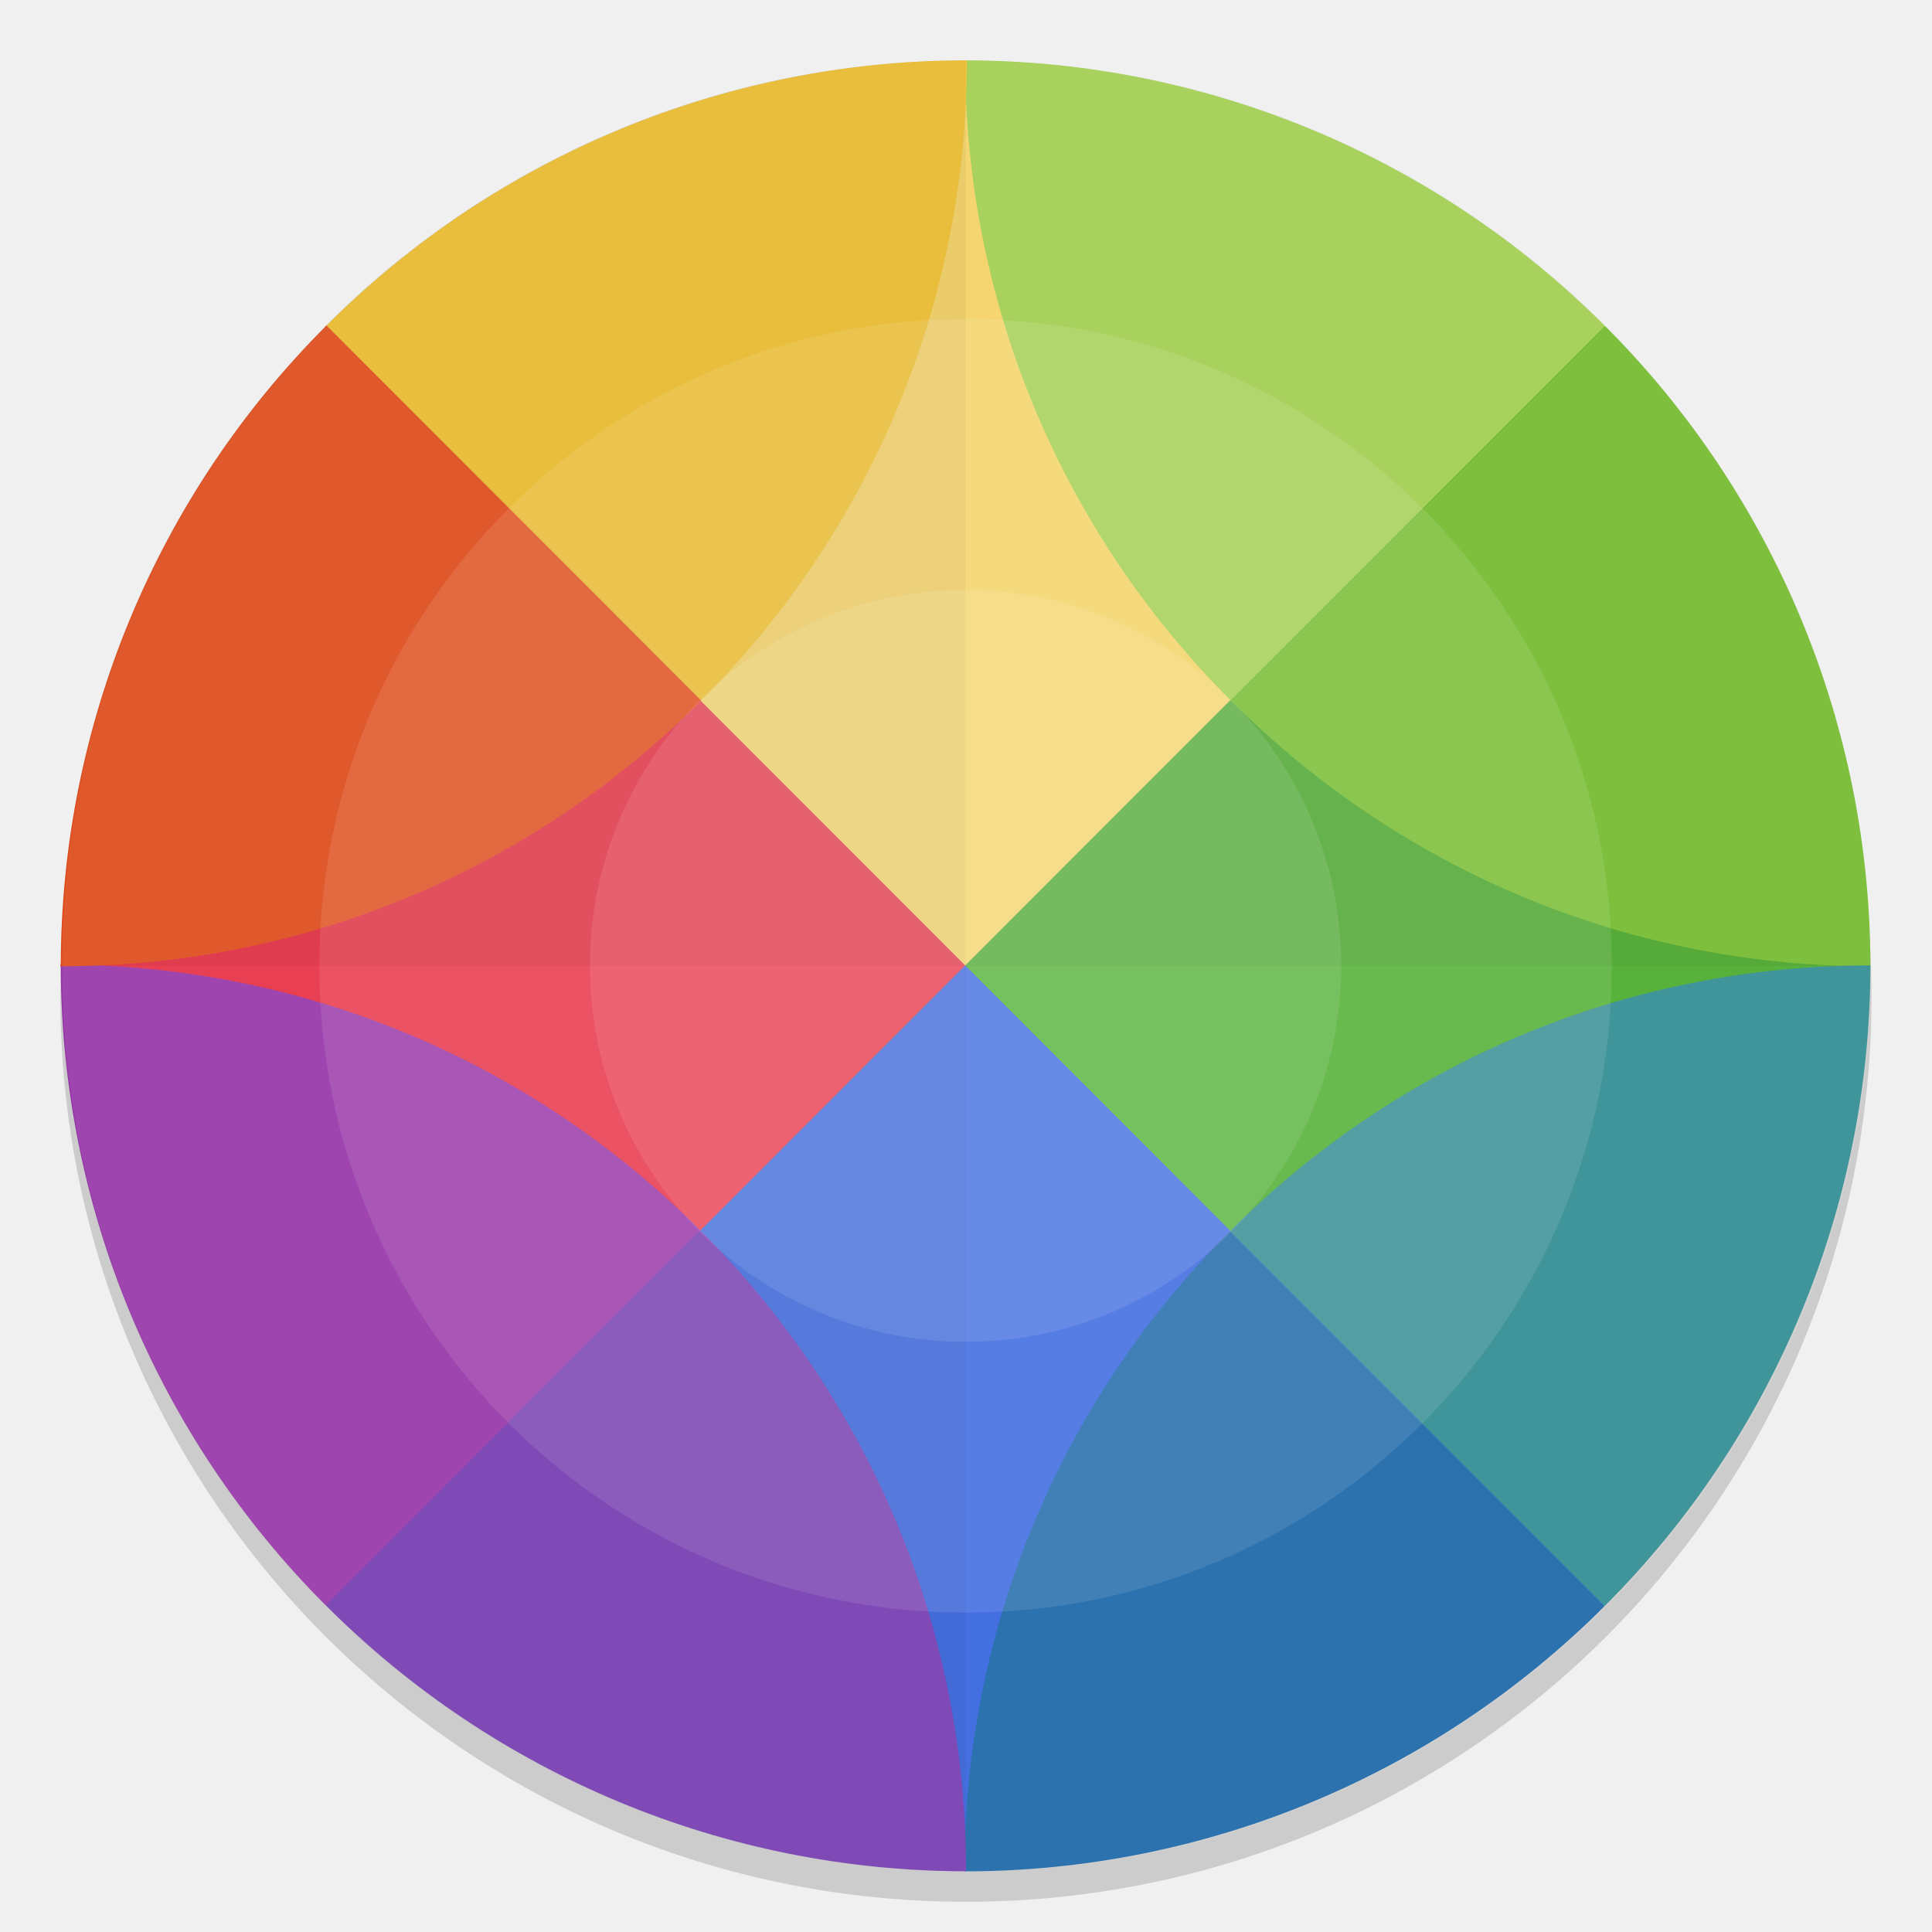
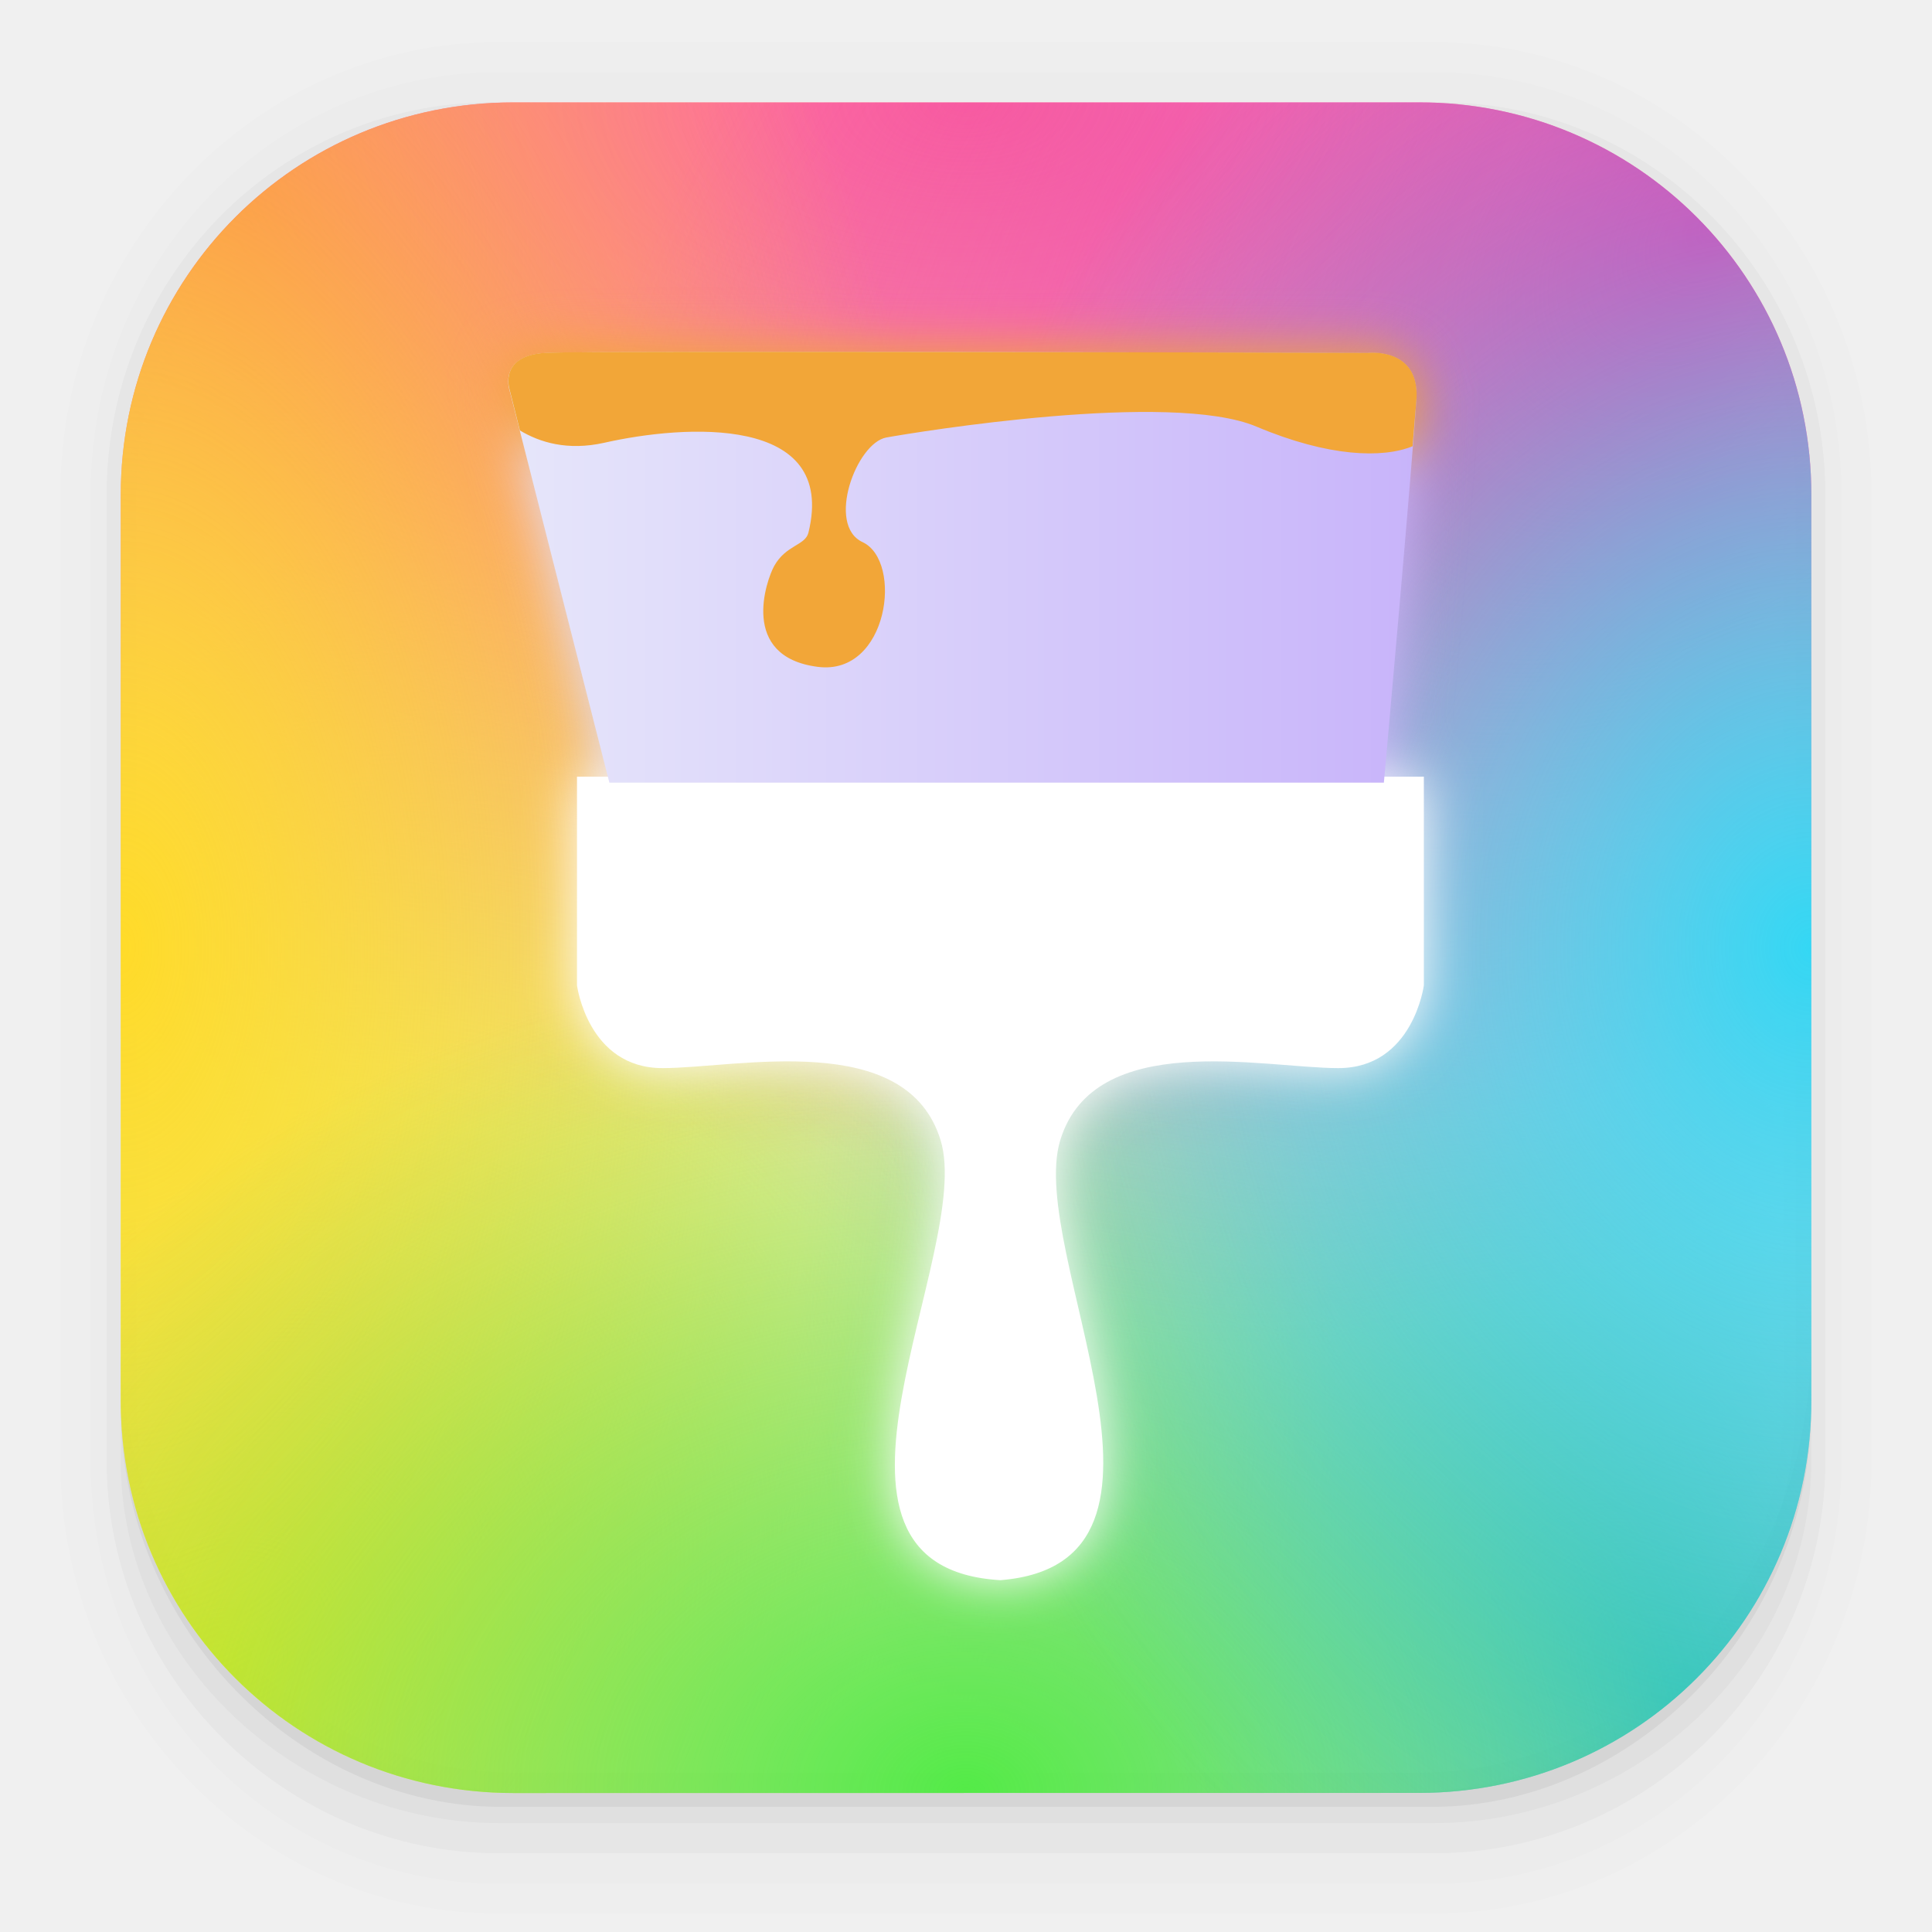
- <svg xmlns="http://www.w3.org/2000/svg" width="64" height="64" version="1.1" viewBox="0 0 16.933 16.933">
-   <defs>
+ <svg xmlns="http://www.w3.org/2000/svg" xmlns:xlink="http://www.w3.org/1999/xlink" width="64" height="64" version="1.1" viewBox="0 0 16.933 16.933" id="svg53">
+   <defs id="defs5">
    <clipPath id="a">
-       <path d="m188.97 44c72.649 0 83.031 10.357 83.031 82.938v58.125c0 72.581-10.383 82.938-83.031 82.938h-73.938c-72.649 0-83.031-10.357-83.031-82.938v-58.125c0-72.581 10.383-82.938 83.031-82.938z" fill="#8c59d9" />
+       <path d="m188.97 44c72.649 0 83.031 10.357 83.031 82.938v58.125c0 72.581-10.383 82.938-83.031 82.938h-73.938c-72.649 0-83.031-10.357-83.031-82.938v-58.125c0-72.581 10.383-82.938 83.031-82.938z" fill="#8c59d9" id="path2" />
    </clipPath>
+     <linearGradient gradientUnits="userSpaceOnUse" gradientTransform="matrix(1.0799,0,0,1.0799,-1.054245,-1.185925)" y2="15.61" y1="7.673" x2="11.377" x1="11.377" id="linearGradient1065">
+       <stop id="stop882" offset="0" stop-color="#fff" />
+       <stop id="stop884" offset="1" stop-color="#dff1ed" />
+     </linearGradient>
+     <linearGradient gradientUnits="userSpaceOnUse" gradientTransform="translate(3.415155,3.240075)" y2="10.583" y1="16.404" x2="11.641" x1="11.641" id="linearGradient903">
+       <stop id="stop887" offset="0" stop-color="#030707" />
+       <stop id="stop889" offset="1" stop-color="#283e48" />
+     </linearGradient>
+     <radialGradient gradientUnits="userSpaceOnUse" gradientTransform="matrix(1.3274,-6.5371e-8,7.7171e-8,0.99996,-2.801445,14.65537)" r="7.409" cy="1.058" cx="8.466" id="radialGradient949-3">
+       <stop id="stop892" offset="0" stop-color="#53eb47" />
+       <stop id="stop894" offset="1" stop-opacity="0" stop-color="#72cb6b" />
+     </radialGradient>
+     <radialGradient gradientUnits="userSpaceOnUse" gradientTransform="matrix(6.5371e-8,1.7918,-0.99996,1.0417e-7,2.087155,-6.864925)" r="7.409" cy="1.058" cx="8.466" id="radialGradient959-6">
+       <stop id="stop897" offset="0" stop-color="#ffdb29" />
+       <stop id="stop899" offset="1" stop-opacity="0" stop-color="#f9da3e" />
+     </radialGradient>
+     <radialGradient gradientUnits="userSpaceOnUse" gradientTransform="matrix(-0.68685,-0.77843,1.2142,-1.0714,16.32355,3.397675)" r="7.409" cy="-3.8191e-5" cx="1.852" id="radialGradient907-7">
+       <stop id="stop902" offset="0" stop-color="#ff29b0" />
+       <stop id="stop904" offset="1" stop-opacity="0" stop-color="#d462aa" />
+     </radialGradient>
+     <radialGradient gradientUnits="userSpaceOnUse" gradientTransform="matrix(-2.1991,8.1711e-8,-1.2786e-7,-1.2499,27.05655,2.220575)" r="7.409" cy="1.058" cx="8.466" id="radialGradient901-5">
+       <stop id="stop907" offset="0" stop-color="#ff5c9e" />
+       <stop id="stop909" offset="1" stop-opacity="0" stop-color="#f566a0" />
+     </radialGradient>
+     <radialGradient gradientUnits="userSpaceOnUse" gradientTransform="matrix(0.83599,0.80811,-1.0357,1.0714,0.2741754,13.15938)" r="7.409" cy="-3.8191e-5" cx="1.852" id="radialGradient979-3">
+       <stop id="stop912" offset="0" stop-color="#dcff00" />
+       <stop id="stop914" offset="1" stop-opacity="0" stop-color="#c4dc2b" />
+     </radialGradient>
+     <radialGradient gradientUnits="userSpaceOnUse" gradientTransform="matrix(0.60515,-0.53792,0.85711,0.96425,13.66656,15.91638)" r="7.409" cy="-3.8191e-5" cx="1.852" id="radialGradient969-5">
+       <stop id="stop917" offset="0" stop-color="#18bdd3" />
+       <stop id="stop919" offset="1" stop-opacity="0" stop-color="#2da8b8" />
+     </radialGradient>
+     <radialGradient gradientUnits="userSpaceOnUse" gradientTransform="matrix(-0.81195,0.72497,-0.89283,-0.99996,3.590955,0.3486552)" r="7.409" cy="-3.8191e-5" cx="1.852" id="radialGradient989-6">
+       <stop id="stop922" offset="0" stop-color="#ff8100" />
+       <stop id="stop924" offset="1" stop-opacity="0" stop-color="#f69429" />
+     </radialGradient>
+     <radialGradient gradientUnits="userSpaceOnUse" gradientTransform="matrix(7.2362e-6,-1.3214,1.1071,6.0712e-6,14.67356,19.49338)" r="7.409" cy="1.058" cx="8.466" id="radialGradient917-2">
+       <stop id="stop927" offset="0" stop-color="#34d7f4" />
+       <stop id="stop929" offset="1" stop-opacity="0" stop-color="#56c7d9" />
+     </radialGradient>
+     <filter id="filter2761" x="-.024" y="-.024" width="1.048" height="1.048" color-interpolation-filters="sRGB">
+       <feGaussianBlur stdDeviation="0.146" id="feGaussianBlur891" />
+     </filter>
+     <linearGradient id="linearGradient924" x1="15.223" x2="1.955" y1="281.77" y2="295.04" gradientTransform="translate(-29.39343,-284.8042)" gradientUnits="userSpaceOnUse">
+       <stop stop-color="#643cfa" offset="0" id="stop894-3" />
+       <stop stop-color="#32b4fa" offset=".35" id="stop896" />
+       <stop stop-color="#f03c8c" offset=".713" id="stop898" />
+       <stop stop-color="#ff7832" offset="1" id="stop900" />
+     </linearGradient>
+     <linearGradient id="linearGradient4756" x1="-11.629" x2="-5.425" y1="7.107" y2="7.107" gradientUnits="userSpaceOnUse">
+       <stop stop-color="#e6e6fa" offset="0" id="stop903" />
+       <stop stop-color="#c8b4fa" offset="1" id="stop905" />
+     </linearGradient>
+     <filter id="filter866" x="-.07" y="-.052" width="1.141" height="1.105" color-interpolation-filters="sRGB">
+       <feGaussianBlur stdDeviation="0.183" id="feGaussianBlur908" />
+     </filter>
+     <linearGradient y2="7.107" x2="-5.425" y1="7.107" x1="-11.629" gradientUnits="userSpaceOnUse" id="linearGradient1051" xlink:href="#linearGradient4756" />
+     <linearGradient y2="7.107" x2="-5.425" y1="7.107" x1="-11.629" gradientUnits="userSpaceOnUse" id="linearGradient1053" xlink:href="#linearGradient4756" />
  </defs>
-   <circle cx="8.466" cy="8.731" r="7.937" fill-rule="evenodd" opacity=".15" style="paint-order:fill markers stroke" />
-   <g transform="matrix(.26761 0 0 .26781 6.0159 4.0349)">
-     <g transform="matrix(.26458 0 0 .26458 -31.072 -24.732)" clip-path="url(#a)" enable-background="new">
-       <g transform="matrix(.5 0 0 .5 -80.051 141.95)" enable-background="new">
-         <path d="m622.25-130.25c-1.591 1.591 65.752 158.25 65.752 158.25l-65.752 158.25s-158.25-83.649-158.25-158.25c0-74.599 158.25-158.25 158.25-158.25z" fill="#46a926" />
-         <path d="m305.75 186.25c1.59-1.591-65.752-158.25-65.752-158.25l65.752-158.25s158.25 83.649 158.25 158.25c0 74.599-158.25 158.25-158.25 158.25z" fill="#f22c42" />
-         <path d="m622.25-130.25c-1.59 1.591-158.25-65.752-158.25-65.752l-158.25 65.752 158.25 158.25z" fill="#ffda64" />
-         <path d="m305.75 186.25 158.25 65.548s156.66-67.139 158.25-65.548l-158.25-158.25z" fill="#2f5fdd" />
-         <path transform="matrix(2 0 0 2 160.1 -283.9)" d="m152 44a112 112 0 0 0-0.051 2e-3c-0.013 28.62 10.945 57.244 32.875 79.174l46.322-46.322a112 112 0 0 0-79.146-32.854z" fill="#a6d74f" />
-         <path transform="matrix(2 0 0 2 160.1 -283.9)" d="m231.15 76.854-46.322 46.322c21.93 21.93 50.554 32.887 79.174 32.875a112 112 0 0 0 0.002-0.051 112 112 0 0 0-32.854-79.146z" fill="#76c22b" />
-         <path transform="matrix(2 0 0 2 160.1 -283.9)" d="m184.72 188.83c-21.928 21.928-32.886 50.548-32.875 79.166a112 112 0 0 0 0.152 0.008 112 112 0 0 0 79.096-32.801z" fill="#1463a5" />
-         <path transform="matrix(2 0 0 2 160.1 -283.9)" d="m263.85 155.95c-28.603 0-57.208 10.96-79.125 32.877l46.373 46.373a112 112 0 0 0 32.904-79.199 112 112 0 0 0-2e-3 -0.049c-0.05-7e-5 -0.1-2e-3 -0.15-2e-3z" fill="#2b898f" />
-         <path transform="matrix(2 0 0 2 160.1 -283.9)" d="m40.008 155.85a112 112 0 0 0-0.008 0.152 112 112 0 0 0 32.803 79.098l46.373-46.373c-21.928-21.928-50.55-32.888-79.168-32.877z" fill="#9b33ae" />
-         <path transform="matrix(2 0 0 2 160.1 -283.9)" d="m119.18 188.72-46.373 46.373a112 112 0 0 0 79.197 32.902 112 112 0 0 0 0.049-2e-3c0.038-28.653-10.917-57.318-32.873-79.273z" fill="#7839b7" />
-         <path transform="matrix(2 0 0 2 160.1 -283.9)" d="m152 44a112 112 0 0 0-79.098 32.801l46.375 46.375c21.928-21.928 32.886-50.55 32.875-79.168a112 112 0 0 0-0.152-0.008z" fill="#fdc92b" />
-         <path transform="matrix(2 0 0 2 160.1 -283.9)" d="m72.902 76.801a112 112 0 0 0-32.902 79.199 112 112 0 0 0 2e-3 0.049c28.653 0.038 57.32-10.917 79.275-32.873z" fill="#f34f17" />
-       </g>
+   <g transform="translate(0.02944459)" id="g1011">
+     <path id="path934" fill="#ffffff" d="m 15.846,4.337 c 0,-1.906 -1.534,-3.44 -3.44,-3.44 H 4.469 c -1.906,0 -3.44,1.534 -3.44,3.44 v 7.937 c 0,1.906 1.534,3.44 3.44,3.44 h 7.937 c 1.906,0 3.44,-1.534 3.44,-3.44 z" />
+     <g id="g946" shape-rendering="auto" transform="translate(-0.02944459,-0.1606248)">
+       <path id="path936" style="font-variant-ligatures:normal;font-variant-position:normal;font-variant-caps:normal;font-variant-numeric:normal;font-variant-alternates:normal;font-variant-east-asian:normal;font-feature-settings:normal;font-variation-settings:normal;text-indent:0;text-decoration:none;text-decoration-line:none;text-decoration-style:solid;text-decoration-color:#000000;text-transform:none;text-orientation:mixed;white-space:normal;shape-padding:0;shape-margin:0;inline-size:0;isolation:auto;mix-blend-mode:normal" stop-color="#000000" solid-color="#000000" opacity="0.01" image-rendering="auto" dominant-baseline="auto" color-rendering="auto" color="#000000" d="m 4.369,0.529 c -2.114,0 -3.84,1.784 -3.84,3.968 v 8.467 c 0,2.185 1.726,3.968 3.84,3.968 h 8.194 c 2.114,0 3.84,-1.784 3.84,-3.968 v -8.467 c 0,-2.185 -1.726,-3.968 -3.84,-3.968 z m 0.257,0.521 h 7.681 c 1.844,0 3.329,1.534 3.329,3.44 v 7.937 c 0,1.906 -1.485,3.44 -3.329,3.44 h -7.681 c -1.844,0 -3.329,-1.534 -3.329,-3.44 v -7.937 c 0,-1.906 1.485,-3.44 3.329,-3.44 z" />
+       <path id="path938" style="font-variant-ligatures:normal;font-variant-position:normal;font-variant-caps:normal;font-variant-numeric:normal;font-variant-alternates:normal;font-variant-east-asian:normal;font-feature-settings:normal;font-variation-settings:normal;text-indent:0;text-decoration:none;text-decoration-line:none;text-decoration-style:solid;text-decoration-color:#000000;text-transform:none;text-orientation:mixed;white-space:normal;shape-padding:0;shape-margin:0;inline-size:0;isolation:auto;mix-blend-mode:normal" stop-color="#000000" solid-color="#000000" opacity="0.01" image-rendering="auto" dominant-baseline="auto" color-rendering="auto" color="#000000" d="m 4.359,0.794 c -1.967,0 -3.564,1.653 -3.564,3.688 v 8.5 c 0,2.035 1.597,3.688 3.564,3.688 h 8.216 c 1.967,0 3.564,-1.653 3.564,-3.688 v -8.5 c 0,-2.035 -1.598,-3.688 -3.564,-3.688 z m 0.272,0.256 h 7.672 c 1.842,0 3.325,1.534 3.325,3.44 v 7.937 c 0,1.906 -1.483,3.44 -3.325,3.44 h -7.672 c -1.842,0 -3.325,-1.534 -3.325,-3.44 v -7.937 c 0,-1.906 1.483,-3.44 3.325,-3.44 z" />
+       <path id="path940" style="font-variant-ligatures:normal;font-variant-position:normal;font-variant-caps:normal;font-variant-numeric:normal;font-variant-alternates:normal;font-variant-east-asian:normal;font-feature-settings:normal;font-variation-settings:normal;text-indent:0;text-decoration:none;text-decoration-line:none;text-decoration-style:solid;text-decoration-color:#000000;text-transform:none;text-orientation:mixed;white-space:normal;shape-padding:0;shape-margin:0;inline-size:0;isolation:auto;mix-blend-mode:normal" stop-color="#000000" solid-color="#000000" opacity="0.03" image-rendering="auto" dominant-baseline="auto" color-rendering="auto" color="#000000" d="m 4.31,1.058 c -1.866,0 -3.375,1.538 -3.375,3.439 v 8.467 c 0,1.901 1.57,3.439 3.436,3.439 h 8.2 c 1.866,0 3.427,-1.538 3.427,-3.439 V 4.497 c 0,-1.901 -1.51,-3.439 -3.376,-3.439 h -0.097 c 1.794,0.087 3.214,1.582 3.214,3.432 v 7.937 c 0,1.906 -1.506,3.44 -3.377,3.44 h -7.79 c -1.871,0 -3.377,-1.534 -3.377,-3.44 V 4.49 c 0,-1.85 1.42,-3.345 3.214,-3.432 z" />
+       <path id="path942" style="font-variant-ligatures:normal;font-variant-position:normal;font-variant-caps:normal;font-variant-numeric:normal;font-variant-alternates:normal;font-variant-east-asian:normal;font-feature-settings:normal;font-variation-settings:normal;text-indent:0;text-decoration:none;text-decoration-line:none;text-decoration-style:solid;text-decoration-color:#000000;text-transform:none;text-orientation:mixed;white-space:normal;shape-padding:0;shape-margin:0;inline-size:0;isolation:auto;mix-blend-mode:normal" stop-color="#000000" solid-color="#000000" opacity="0.03" image-rendering="auto" dominant-baseline="auto" color-rendering="auto" color="#000000" d="m 4,46.969 v 2.031 c 0,6.648 5.896,12 12.544,12 h 30.961 c 6.648,0 12.495,-5.352 12.495,-12 V 47.008 C 59.979,54.193 54.19,59.971 47,59.971 H 17.002 C 9.799,59.971 4,54.172 4,46.969 Z" transform="scale(0.26458)" />
+       <path id="path944" style="font-variant-ligatures:normal;font-variant-position:normal;font-variant-caps:normal;font-variant-numeric:normal;font-variant-alternates:normal;font-variant-east-asian:normal;font-feature-settings:normal;font-variation-settings:normal;text-indent:0;text-decoration:none;text-decoration-line:none;text-decoration-style:solid;text-decoration-color:#000000;text-transform:none;text-orientation:mixed;white-space:normal;shape-padding:0;shape-margin:0;inline-size:0;isolation:auto;mix-blend-mode:normal" stop-color="#000000" solid-color="#000000" opacity="0.05" image-rendering="auto" dominant-baseline="auto" color-rendering="auto" color="#000000" d="m 1.058,11.906 v 0.592 c 0,1.939 1.573,3.499 3.332,3.499 h 8.16 c 1.759,0 3.324,-1.561 3.324,-3.499 v -0.581 c -0.006,2.095 -1.537,3.78 -3.439,3.78 H 4.498 c -1.906,0 -3.44,-1.691 -3.44,-3.792 z" />
    </g>
-     <g transform="matrix(.26458 0 0 .26458 -31.072 -24.732)" enable-background="new">
-       <path transform="translate(0,-4.6e-4)" d="m152 44a112 112 0 0 0-112 112h224a112 112 0 0 0-112-112z" enable-background="new" opacity=".05" />
-       <path transform="translate(0,-4.6e-4)" d="m152 44a112 112 0 0 0-112 112 112 112 0 0 0 112 112z" enable-background="new" opacity=".05" />
+     <path id="path948" fill="url(#radialGradient989-6)" d="m 1.029,12.274 c 0,1.906 1.534,3.44 3.44,3.44 h 7.937 c 1.906,0 3.44,-1.534 3.44,-3.44 V 4.338 c 0,-1.906 -1.534,-3.44 -3.44,-3.44 H 4.469 c -1.906,0 -3.44,1.534 -3.44,3.44 z" style="fill:url(#radialGradient989-6)" />
+     <path id="path950" fill="url(#radialGradient969-5)" d="m 15.846,4.337 c 0,-1.906 -1.534,-3.44 -3.44,-3.44 H 4.469 c -1.906,0 -3.44,1.534 -3.44,3.44 v 7.937 c 0,1.906 1.534,3.44 3.44,3.44 h 7.937 c 1.906,0 3.44,-1.534 3.44,-3.44 z" style="fill:url(#radialGradient969-5)" />
+     <path id="path952" fill="url(#radialGradient979-3)" d="m 12.406,15.714 c 1.906,0 3.44,-1.534 3.44,-3.44 V 4.338 c 0,-1.906 -1.534,-3.44 -3.44,-3.44 H 4.469 c -1.906,0 -3.44,1.534 -3.44,3.44 v 7.937 c 0,1.906 1.534,3.44 3.44,3.44 z" style="fill:url(#radialGradient979-3)" />
+     <path id="path954" fill="url(#radialGradient901-5)" d="m 4.469,0.897 c -1.906,0 -3.44,1.534 -3.44,3.44 v 7.937 c 0,1.906 1.534,3.44 3.44,3.44 h 7.937 c 1.906,0 3.44,-1.534 3.44,-3.44 V 4.337 c 0,-1.906 -1.534,-3.44 -3.44,-3.44 z" style="fill:url(#radialGradient901-5)" />
+     <path id="path956" fill="url(#radialGradient907-7)" d="m 4.469,0.897 c -1.906,0 -3.44,1.534 -3.44,3.44 v 7.937 c 0,1.906 1.534,3.44 3.44,3.44 h 7.937 c 1.906,0 3.44,-1.534 3.44,-3.44 V 4.337 c 0,-1.906 -1.534,-3.44 -3.44,-3.44 z" style="fill:url(#radialGradient907-7)" />
+     <path id="path958" fill="url(#radialGradient959-6)" d="m 1.029,12.274 c 0,1.906 1.534,3.44 3.44,3.44 h 7.937 c 1.906,0 3.44,-1.534 3.44,-3.44 V 4.338 c 0,-1.906 -1.534,-3.44 -3.44,-3.44 H 4.469 c -1.906,0 -3.44,1.534 -3.44,3.44 z" style="fill:url(#radialGradient959-6)" />
+     <path id="path960" fill="url(#radialGradient949-3)" d="m 12.406,15.714 c 1.906,0 3.44,-1.534 3.44,-3.44 V 4.338 c 0,-1.906 -1.534,-3.44 -3.44,-3.44 H 4.469 c -1.906,0 -3.44,1.534 -3.44,3.44 v 7.937 c 0,1.906 1.534,3.44 3.44,3.44 z" style="fill:url(#radialGradient949-3)" />
+     <path id="path962" fill="url(#radialGradient917-2)" d="m 15.846,4.337 c 0,-1.906 -1.534,-3.44 -3.44,-3.44 H 4.469 c -1.906,0 -3.44,1.534 -3.44,3.44 v 7.937 c 0,1.906 1.534,3.44 3.44,3.44 h 7.937 c 1.906,0 3.44,-1.534 3.44,-3.44 z" style="fill:url(#radialGradient917-2)" />
+   </g>
+   <g transform="translate(29.26158,4.500268)" id="g1049">
+     <g id="g1039" filter="url(#filter866)" transform="matrix(1.283,0,0,1.283,-9.886169,-8.647579)">
+       <path id="path1033" fill="#ffffff" d="m -11.16,8.538 v 1.426 c 0,0 0.074,0.565 0.584,0.565 0.51,0 1.668,-0.269 1.9,0.493 0.232,0.762 -1.077,2.918 0.408,3.005 1.444,-0.114 0.177,-2.243 0.409,-3.005 0.232,-0.762 1.39,-0.493 1.9,-0.493 0.51,0 0.584,-0.565 0.584,-0.565 V 8.538 h -2.892 z" />
+       <path id="path1035" fill="url(#linearGradient4756)" d="m -10.939,8.579 -0.684,-2.689 c 0,0 -0.07,-0.228 0.246,-0.246 0.316,-0.018 5.618,0 5.618,0 0,0 0.351,-0.041 0.333,0.31 -0.018,0.351 -0.222,2.625 -0.222,2.625 z" style="fill:url(#linearGradient1051)" />
+       <path id="path1037" fill="#f2a638" d="m -8.449,5.637 c -1.365,-0.002 -2.77,-0.003 -2.928,0.006 -0.316,0.018 -0.245,0.245 -0.245,0.245 l 0.072,0.285 c 0.133,0.08 0.323,0.141 0.577,0.084 0.544,-0.123 1.593,-0.196 1.394,0.614 -0.022,0.089 -0.153,0.083 -0.234,0.228 -0.052,0.094 -0.241,0.62 0.298,0.689 0.483,0.062 0.584,-0.722 0.306,-0.852 -0.25,-0.116 -0.043,-0.678 0.163,-0.715 0.207,-0.037 1.941,-0.322 2.528,-0.074 0.493,0.208 0.862,0.217 1.066,0.134 0.006,-0.083 0.025,-0.288 0.027,-0.328 0.018,-0.351 -0.333,-0.31 -0.333,-0.31 0,0 -1.326,-0.004 -2.691,-0.006 z" />
    </g>
-     <g fill="#fff">
-       <path d="m9.184-13.081c16.366 0 29.633 13.267 29.633 29.633 0 16.366-13.267 29.633-29.633 29.633-16.366 0-29.633-13.267-29.633-29.633 0-16.366 13.267-29.633 29.633-29.633z" enable-background="new" opacity=".1" />
-       <path d="m9.144-4.624c11.69 0 21.166 9.476 21.166 21.166 0 11.69-9.476 21.166-21.166 21.166-11.69 0-21.166-9.476-21.166-21.166 0-11.69 9.476-21.166 21.166-21.166z" enable-background="new" opacity=".1" />
-       <ellipse cx="9.144" cy="16.543" rx="12.303" ry="12.303" enable-background="new" opacity=".1" />
+     <g id="g1047" transform="matrix(1.283,0,0,1.283,-9.886169,-8.647579)">
+       <path id="path1041" fill="#ffffff" d="m -11.16,8.538 v 1.426 c 0,0 0.074,0.565 0.584,0.565 0.51,0 1.668,-0.269 1.9,0.493 0.232,0.762 -1.077,2.918 0.408,3.005 1.444,-0.114 0.177,-2.243 0.409,-3.005 0.232,-0.762 1.39,-0.493 1.9,-0.493 0.51,0 0.584,-0.565 0.584,-0.565 V 8.538 h -2.892 z" />
+       <path id="path1043" fill="url(#linearGradient4756)" d="m -10.939,8.579 -0.684,-2.689 c 0,0 -0.07,-0.228 0.246,-0.246 0.316,-0.018 5.618,0 5.618,0 0,0 0.351,-0.041 0.333,0.31 -0.018,0.351 -0.222,2.625 -0.222,2.625 z" style="fill:url(#linearGradient1053)" />
+       <path id="path1045" fill="#f2a638" d="m -8.449,5.637 c -1.365,-0.002 -2.77,-0.003 -2.928,0.006 -0.316,0.018 -0.245,0.245 -0.245,0.245 l 0.072,0.285 c 0.133,0.08 0.323,0.141 0.577,0.084 0.544,-0.123 1.593,-0.196 1.394,0.614 -0.022,0.089 -0.153,0.083 -0.234,0.228 -0.052,0.094 -0.241,0.62 0.298,0.689 0.483,0.062 0.584,-0.722 0.306,-0.852 -0.25,-0.116 -0.043,-0.678 0.163,-0.715 0.207,-0.037 1.941,-0.322 2.528,-0.074 0.493,0.208 0.862,0.217 1.066,0.134 0.006,-0.083 0.025,-0.288 0.027,-0.328 0.018,-0.351 -0.333,-0.31 -0.333,-0.31 0,0 -1.326,-0.004 -2.691,-0.006 z" />
    </g>
  </g>
</svg>
